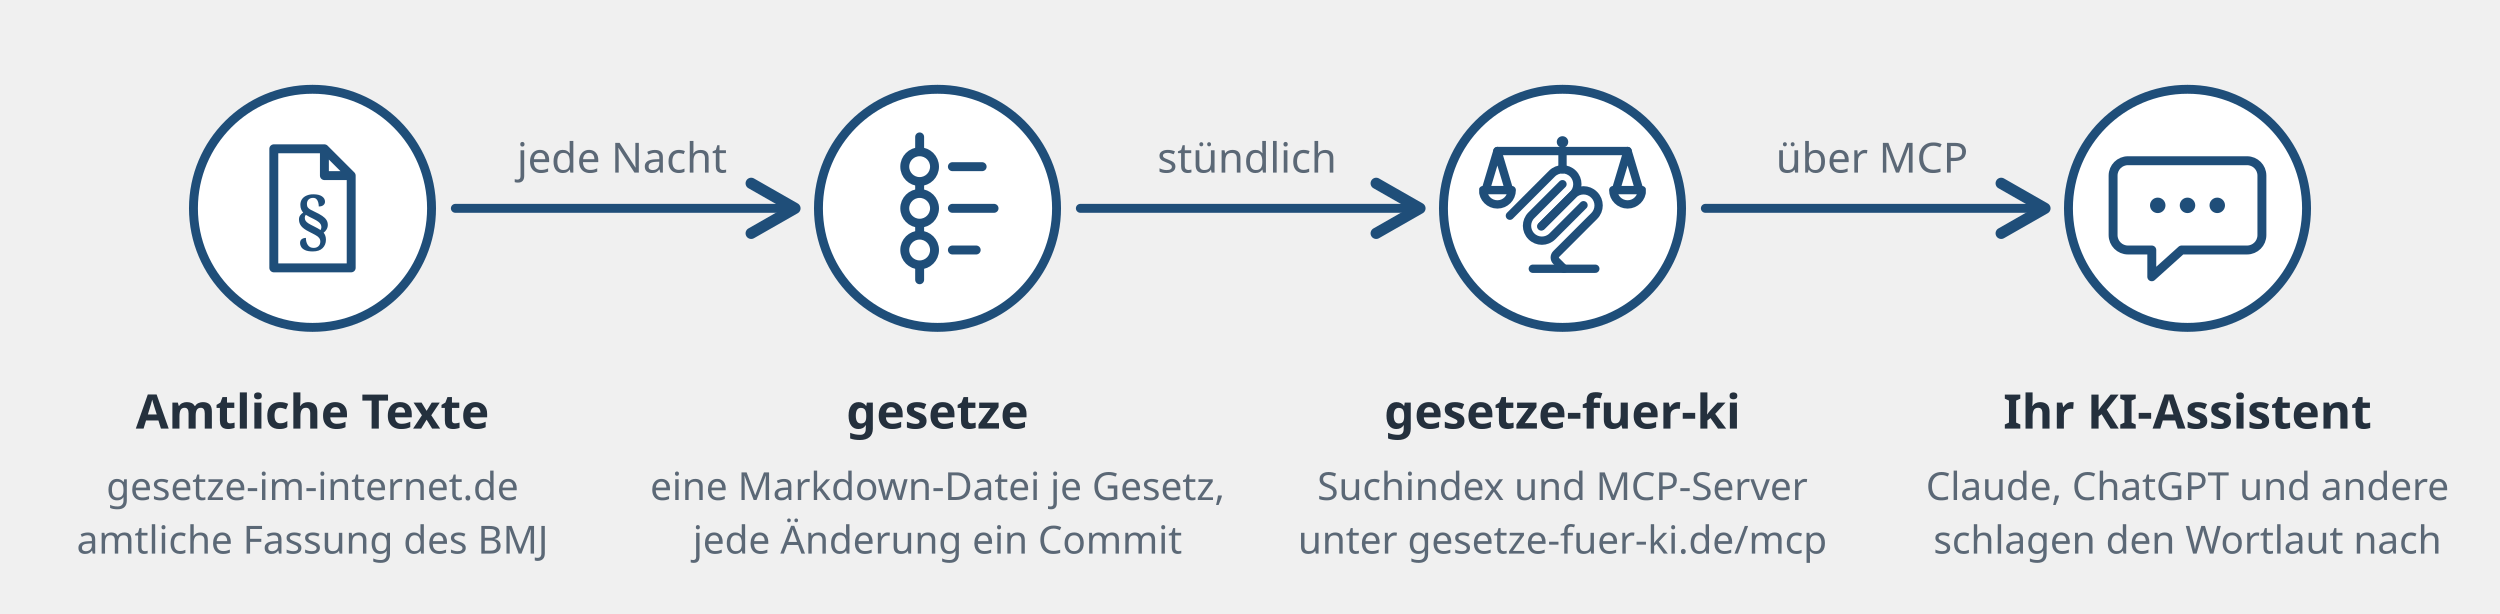
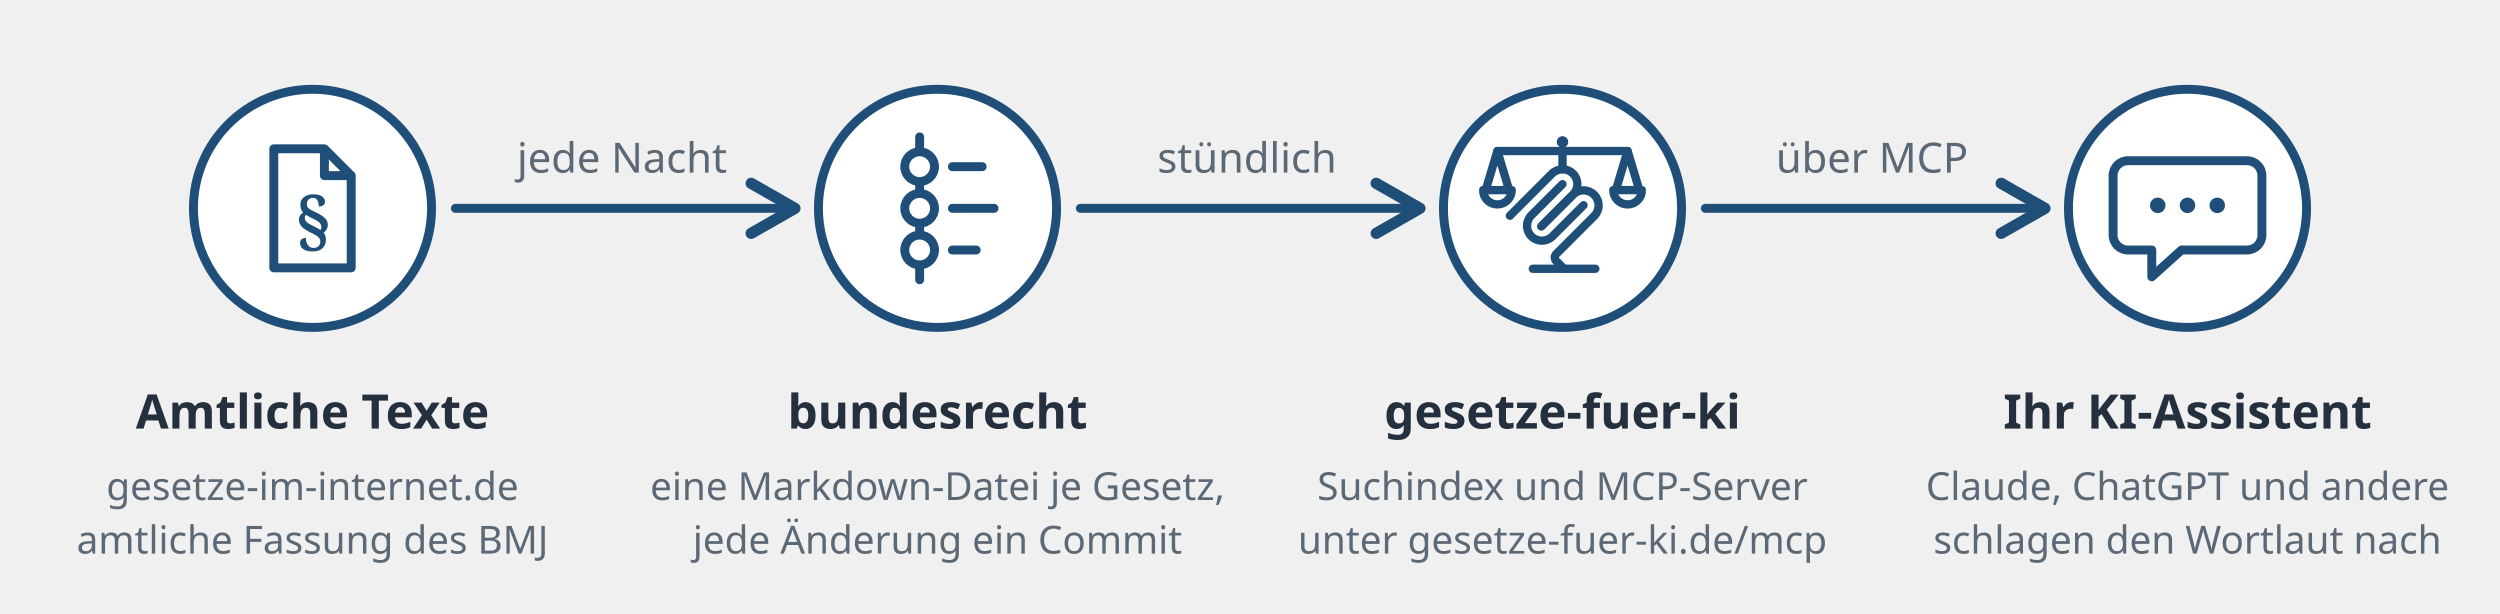
<svg xmlns="http://www.w3.org/2000/svg" viewBox="0 0 840 206" width="840" height="206" font-family="-apple-system,BlinkMacSystemFont,'Segoe UI','Noto Sans',Helvetica,Arial,sans-serif">
  <defs>
    <marker id="arr" viewBox="0 0 10 10" refX="7" refY="5" markerWidth="7" markerHeight="7" orient="auto">
      <path d="M1 1 8 5 1 9" fill="none" stroke="#1f4e79" stroke-width="1.8" stroke-linecap="round" stroke-linejoin="round" />
    </marker>
  </defs>
  <path d="M153 70H265" stroke="#1f4e79" stroke-width="3" stroke-linecap="round" marker-end="url(#arr)" />
  <text x="209" y="58" text-anchor="middle" font-size="14" fill="#5b6876">jede Nacht</text>
  <path d="M363 70H475" stroke="#1f4e79" stroke-width="3" stroke-linecap="round" marker-end="url(#arr)" />
  <text x="419" y="58" text-anchor="middle" font-size="14" fill="#5b6876">stündlich</text>
  <path d="M573 70H685" stroke="#1f4e79" stroke-width="3" stroke-linecap="round" marker-end="url(#arr)" />
  <text x="629" y="58" text-anchor="middle" font-size="14" fill="#5b6876">über MCP</text>
  <circle cx="105" cy="70" r="40" fill="#ffffff" stroke="#1f4e79" stroke-width="3" />
  <circle cx="315" cy="70" r="40" fill="#ffffff" stroke="#1f4e79" stroke-width="3" />
  <circle cx="525" cy="70" r="40" fill="#ffffff" stroke="#1f4e79" stroke-width="3" />
  <circle cx="735" cy="70" r="40" fill="#ffffff" stroke="#1f4e79" stroke-width="3" />
  <path fill="none" stroke="#1f4e79" stroke-width="3" stroke-linecap="round" stroke-linejoin="round" d="M92 50h17l9 9v31h-26z M109 50v9h9" />
  <text x="105" y="82" text-anchor="middle" font-family="Georgia,serif" font-weight="700" font-size="22" fill="#1f4e79">§</text>
  <path fill="none" stroke="#1f4e79" stroke-width="3" stroke-linecap="round" stroke-linejoin="round" d="M309 46v48" />
  <circle cx="309" cy="56" r="5" fill="#ffffff" stroke="#1f4e79" stroke-width="3" />
  <circle cx="309" cy="70" r="5" fill="#ffffff" stroke="#1f4e79" stroke-width="3" />
  <circle cx="309" cy="84" r="5" fill="#ffffff" stroke="#1f4e79" stroke-width="3" />
  <path fill="none" stroke="#1f4e79" stroke-width="3" stroke-linecap="round" stroke-linejoin="round" d="M320 56h10M320 70h14M320 84h8" />
  <svg x="497" y="42" width="56" height="56" viewBox="0 0 64 64">
    <g fill="none" stroke="#1f4e79" stroke-linecap="round" stroke-linejoin="round" stroke-width="3.2">
      <path d="M7 10h50M32 10v7" />
      <circle cx="32" cy="6.5" r="2.2" fill="#1f4e79" stroke="none" />
      <path d="M7 10l-4.5 15M7 10l4.5 15M1.5 25h11.0a5.5 5.5 0 0 1-11.0 0" />
      <path d="M57 10l-4.5 15M57 10l4.5 15M51.5 25h11.0a5.5 5.5 0 0 1-11.0 0" />
      <path d="M20.6 55.2h24" />
    </g>
    <g fill="none" stroke="#1f4e79" stroke-linecap="round" stroke-linejoin="round">
      <g transform="translate(5.85 11.55) scale(0.238)" stroke-width="13.4">
        <path d="M25 97.85 92.88 29.97a24 24 0 0 1 33.94 0 24 24 0 0 1 0 33.94L75.56 115.18" />
        <path d="M76.27 114.47 126.82 63.91a24 24 0 0 1 33.94 0l.36.36a24 24 0 0 1 0 33.94L99.72 159.6a8 8 0 0 0 0 11.31l12.61 12.61" />
        <path d="M109.85 46.94 59.65 97.15a24 24 0 0 0 0 33.94 24 24 0 0 0 33.94 0l50.2-50.21" />
      </g>
    </g>
  </svg>
  <path fill="none" stroke="#1f4e79" stroke-width="3" stroke-linecap="round" stroke-linejoin="round" d="M715 54h40a5 5 0 0 1 5 5v20a5 5 0 0 1-5 5h-22l-10 9v-9h-8a5 5 0 0 1-5-5v-20a5 5 0 0 1 5-5z" />
  <circle cx="725" cy="69" r="2.6" fill="#1f4e79" />
  <circle cx="735" cy="69" r="2.6" fill="#1f4e79" />
  <circle cx="745" cy="69" r="2.6" fill="#1f4e79" />
  <text x="105" y="144" text-anchor="middle" font-size="16" font-weight="600" fill="#24303d">Amtliche Texte</text>
  <text x="105" y="168" text-anchor="middle" font-size="13" fill="#5b6876">gesetze-im-internet.de</text>
  <text x="105" y="186" text-anchor="middle" font-size="13" fill="#5b6876">amtliche Fassung des BMJ</text>
-   <text x="315" y="144" text-anchor="middle" font-size="16" font-weight="600" fill="#24303d">gesetze</text>
+   <text x="315" y="144" text-anchor="middle" font-size="16" font-weight="600" fill="#24303d">bundesrecht</text>
  <text x="315" y="168" text-anchor="middle" font-size="13" fill="#5b6876">eine Markdown-Datei je Gesetz,</text>
  <text x="315" y="186" text-anchor="middle" font-size="13" fill="#5b6876">jede Änderung ein Commit</text>
  <text x="525" y="144" text-anchor="middle" font-size="16" font-weight="600" fill="#24303d">gesetze-fuer-ki</text>
  <text x="525" y="168" text-anchor="middle" font-size="13" fill="#5b6876">Suchindex und MCP-Server</text>
  <text x="525" y="186" text-anchor="middle" font-size="13" fill="#5b6876">unter gesetze-fuer-ki.de/mcp</text>
  <text x="735" y="144" text-anchor="middle" font-size="16" font-weight="600" fill="#24303d">Ihr KI-Assistent</text>
  <text x="735" y="168" text-anchor="middle" font-size="13" fill="#5b6876">Claude, ChatGPT und andere</text>
  <text x="735" y="186" text-anchor="middle" font-size="13" fill="#5b6876">schlagen den Wortlaut nach</text>
</svg>
